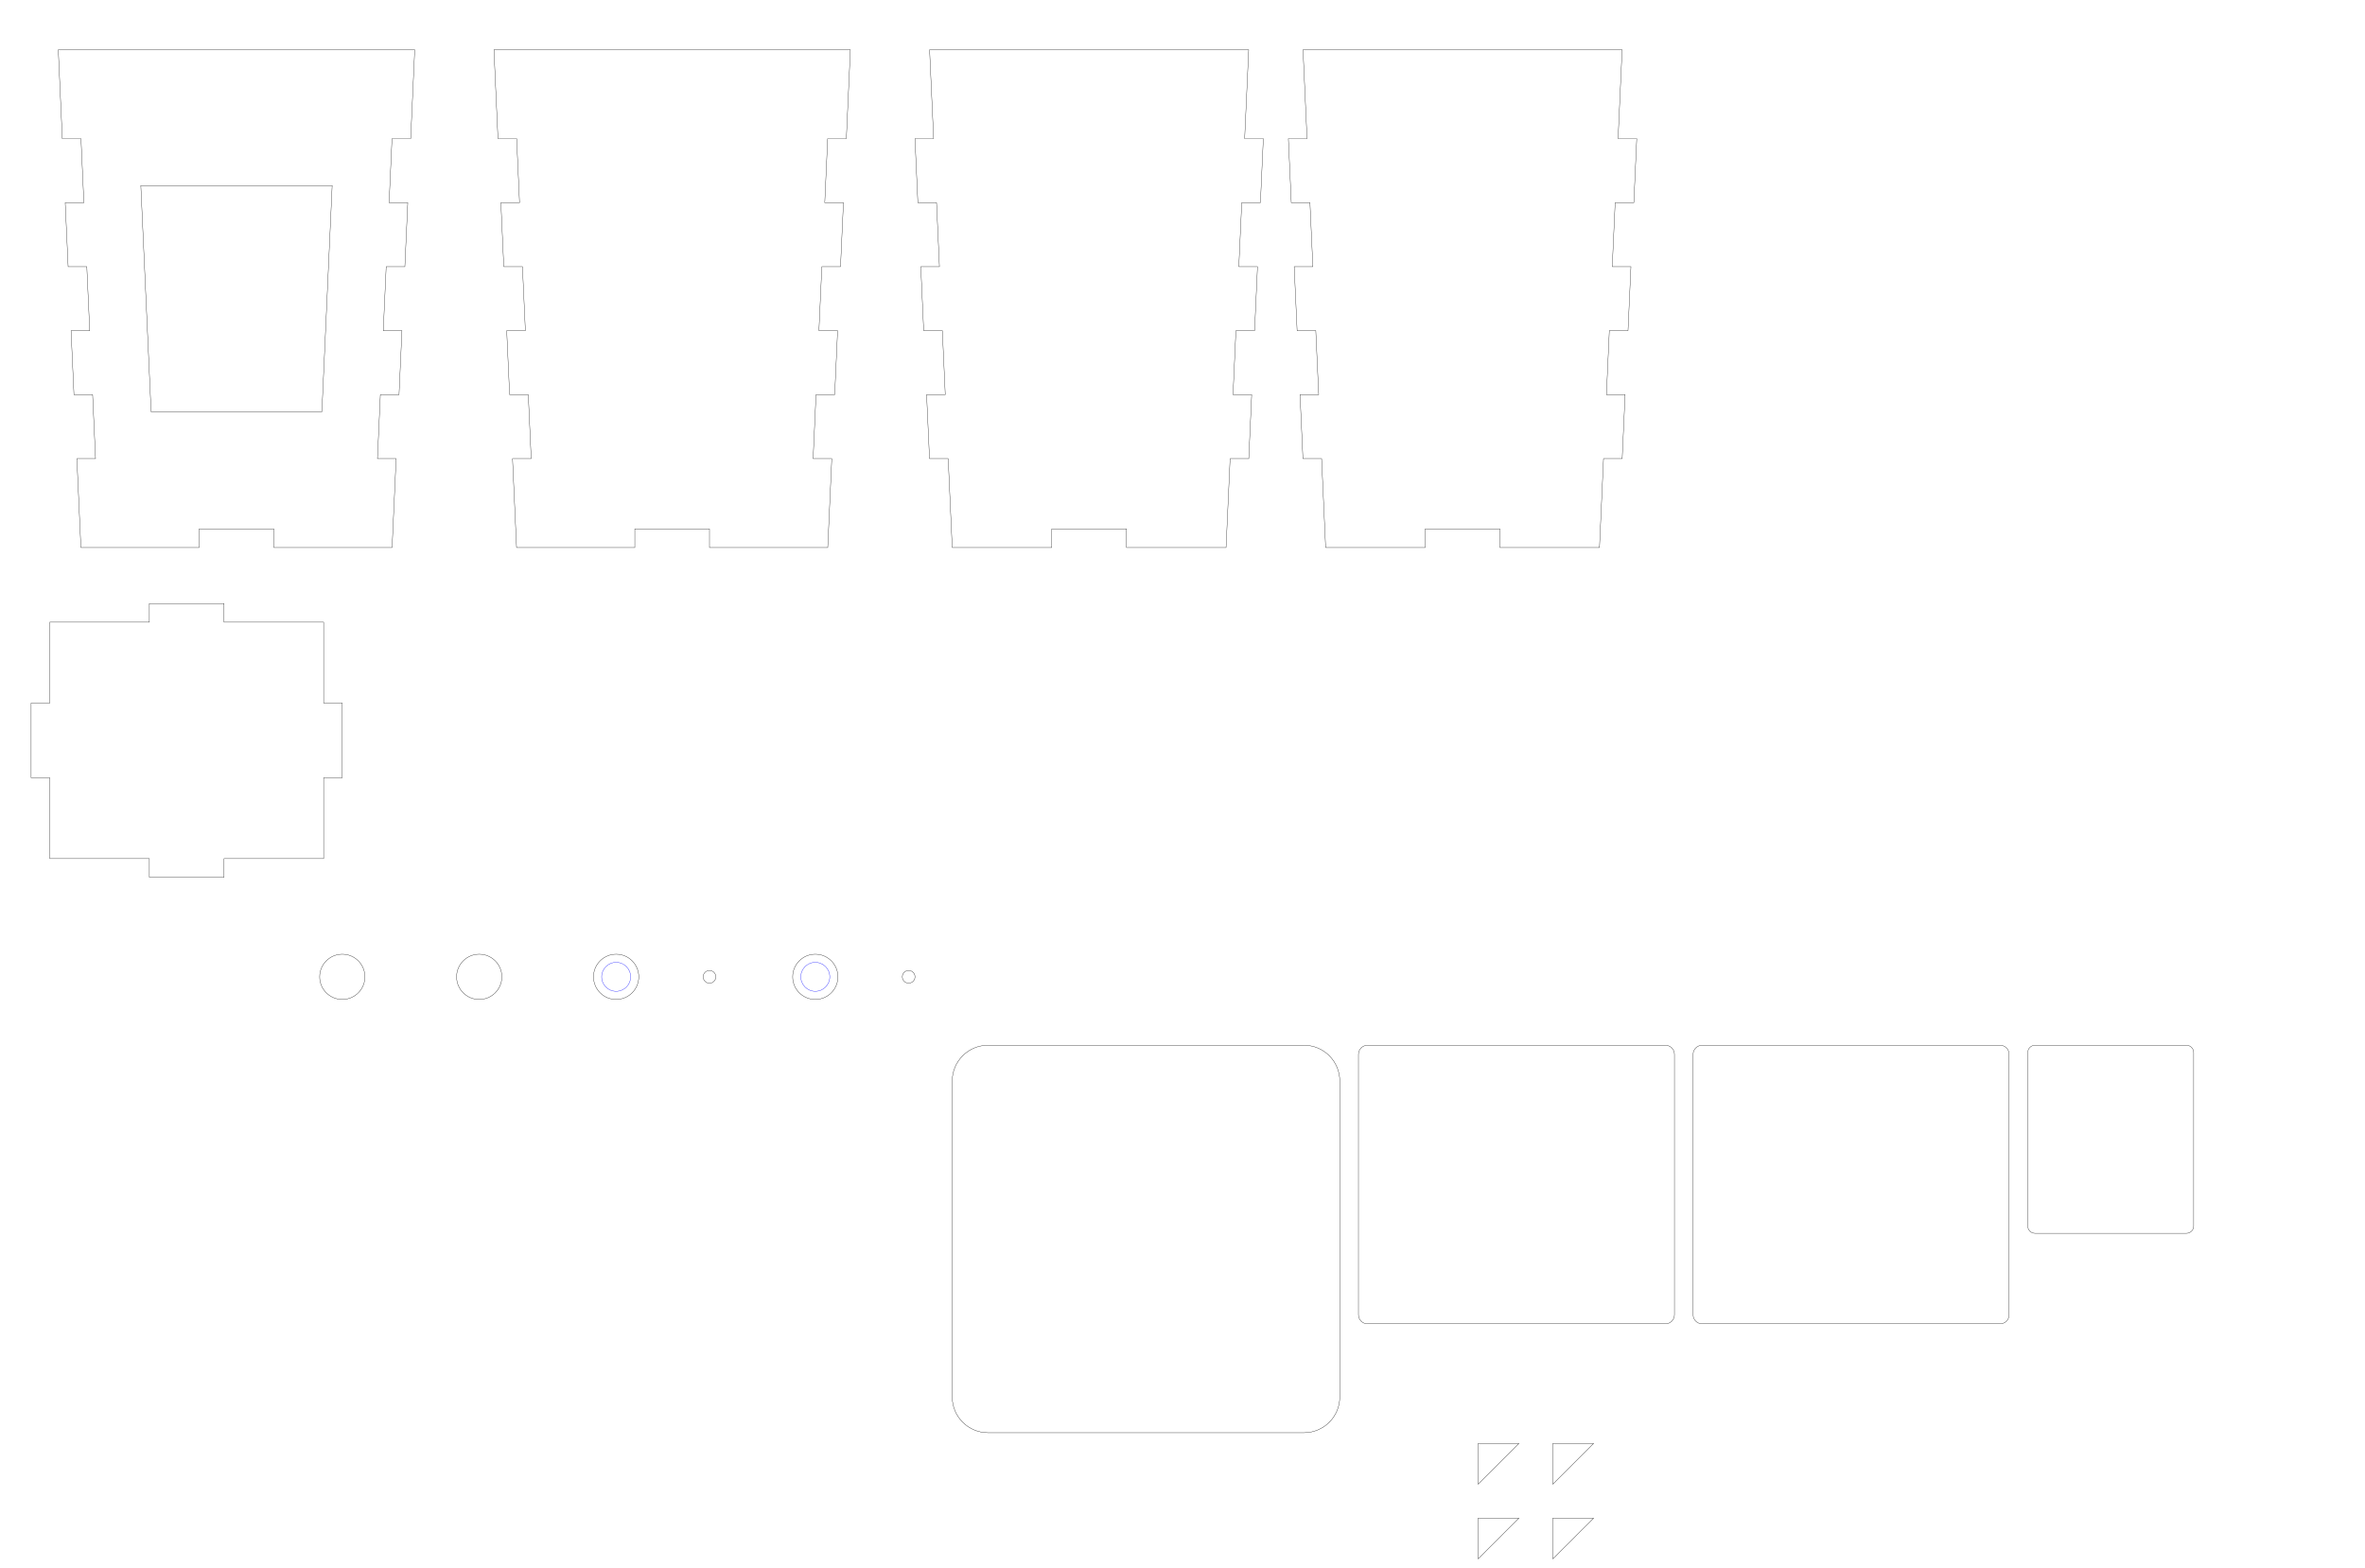
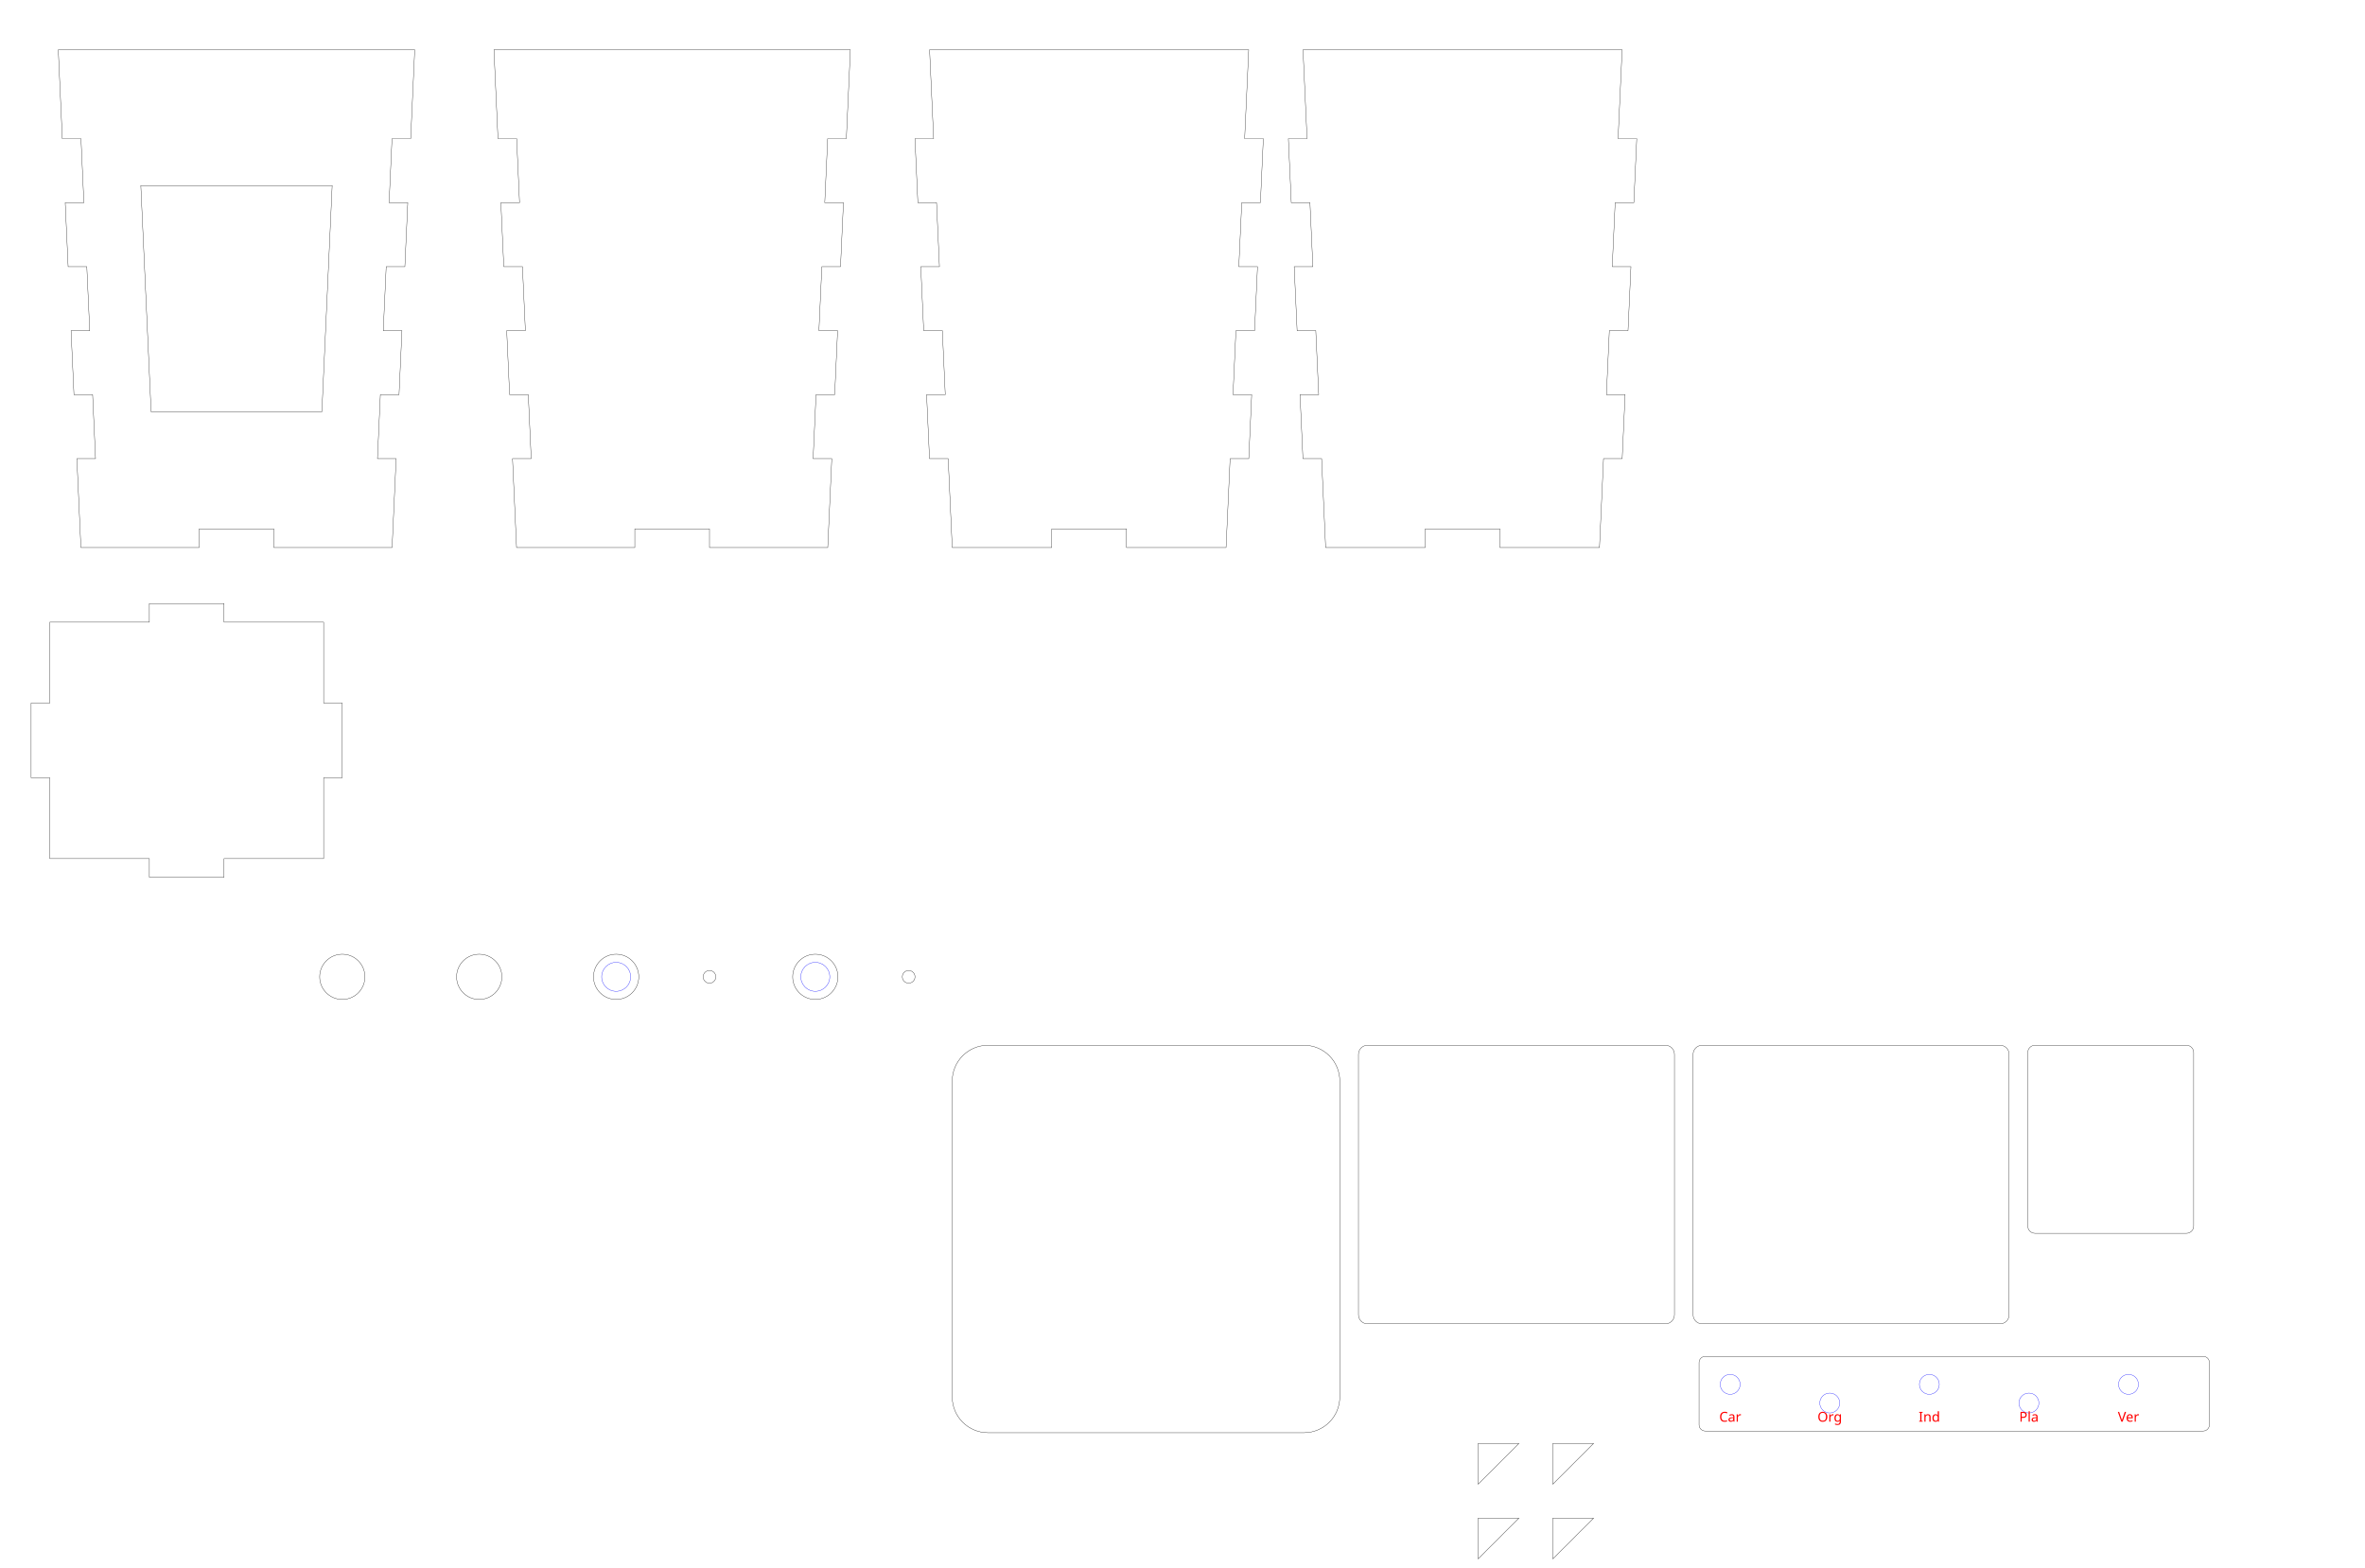
<svg xmlns="http://www.w3.org/2000/svg" width="380mm" height="252mm" viewBox="0 0 380 252" version="1.1" id="svg10">
  <defs id="defs1">
    <style type="text/css" id="style1">
      .cut-out { fill: none; stroke: #000000; stroke-width: 0.05; stroke-linecap: square; stroke-linejoin: miter; }
      .cut-in  { fill: none; stroke: #0000ff; stroke-width: 0.05; stroke-linecap: square; stroke-linejoin: miter; }
      .engrave { fill: none; stroke: #ff0000; stroke-width: 0.12; stroke-linecap: round; stroke-linejoin: round; }
    </style>
  </defs>
  <g id="front" transform="translate(13,8)">
    <path id="front-outer" class="cut-out" d="M0,80 L19,80 L19,77 L31,77 L31,80 L50,80 L50.182,76.004 L50.649,65.717 L47.649,65.717 L48.117,55.43 L51.117,55.43 L51.584,45.143 L48.584,45.143 L49.052,34.857 L52.052,34.857 L52.52,24.57 L49.52,24.57 L49.987,14.283 L52.987,14.283 L53.455,3.996 L53.636,0 L-3.636,0 L-3.455,3.996 L-2.987,14.283 L0.013,14.283 L0.48,24.57 L-2.52,24.57 L-2.052,34.857 L0.948,34.857 L1.416,45.143 L-1.584,45.143 L-1.117,55.43 L1.883,55.43 L2.351,65.717 L-0.649,65.717 L-0.182,76.004 Z" style="stroke:#000000;stroke-opacity:1" />
    <path id="front-vetrina" class="cut-in" d="M9.628,21.818 L40.372,21.818 L38.719,58.182 L11.281,58.182 Z" style="stroke:#000000;stroke-opacity:1" />
  </g>
  <g id="back" transform="translate(83,8)">
    <path class="cut-out" d="M0,80 L19,80 L19,77 L31,77 L31,80 L50,80 L50.182,76.004 L50.649,65.717 L47.649,65.717 L48.117,55.43 L51.117,55.43 L51.584,45.143 L48.584,45.143 L49.052,34.857 L52.052,34.857 L52.52,24.57 L49.52,24.57 L49.987,14.283 L52.987,14.283 L53.455,3.996 L53.636,0 L-3.636,0 L-3.455,3.996 L-2.987,14.283 L0.013,14.283 L0.48,24.57 L-2.52,24.57 L-2.052,34.857 L0.948,34.857 L1.416,45.143 L-1.584,45.143 L-1.117,55.43 L1.883,55.43 L2.351,65.717 L-0.649,65.717 L-0.182,76.004 Z" id="path5" />
  </g>
  <g id="side-a" transform="translate(153,8)">
    <path class="cut-out" d="M0,80 L16,80 L16,77 L28,77 L28,80 L44,80 L44.182,76.004 L44.649,65.717 L47.649,65.717 L48.117,55.43 L45.117,55.43 L45.584,45.143 L48.584,45.143 L49.052,34.857 L46.052,34.857 L46.52,24.57 L49.52,24.57 L49.987,14.283 L46.987,14.283 L47.455,3.996 L47.636,0 L-3.636,0 L-3.455,3.996 L-2.987,14.283 L-5.987,14.283 L-5.52,24.57 L-2.52,24.57 L-2.052,34.857 L-5.052,34.857 L-4.584,45.143 L-1.584,45.143 L-1.117,55.43 L-4.117,55.43 L-3.649,65.717 L-0.649,65.717 L-0.182,76.004 Z" id="path6" />
  </g>
  <g id="side-b" transform="translate(213,8)">
    <path class="cut-out" d="M0,80 L16,80 L16,77 L28,77 L28,80 L44,80 L44.182,76.004 L44.649,65.717 L47.649,65.717 L48.117,55.43 L45.117,55.43 L45.584,45.143 L48.584,45.143 L49.052,34.857 L46.052,34.857 L46.52,24.57 L49.52,24.57 L49.987,14.283 L46.987,14.283 L47.455,3.996 L47.636,0 L-3.636,0 L-3.455,3.996 L-2.987,14.283 L-5.987,14.283 L-5.52,24.57 L-2.52,24.57 L-2.052,34.857 L-5.052,34.857 L-4.584,45.143 L-1.584,45.143 L-1.117,55.43 L-4.117,55.43 L-3.649,65.717 L-0.649,65.717 L-0.182,76.004 Z" id="path7" />
  </g>
  <g id="lid" transform="translate(153,168)">
    <g id="lid-main">
      <rect id="lid-main-plate" class="cut-out" x="0" y="0" width="62.273" height="62.273" rx="5.749" ry="5.749" />
    </g>
    <g id="lid-inserts">
      <rect id="lid-insert-under" class="cut-out" x="65.273" y="0" width="50.773" height="44.773" rx="1.454" ry="1.454" />
      <rect id="lid-insert-top" class="cut-out" x="119.045" y="0" width="50.773" height="44.773" rx="1.454" ry="1.454" />
    </g>
    <g id="lid-cap">
      <rect id="lid-cap-plate" class="cut-out" x="172.818" y="0" width="26.656" height="30.222" rx="1.164" ry="1.164" />
    </g>
    <g id="lid-braces">
      <path id="lid-brace-1" class="cut-out" d="M 0,0 L 6.545,0 L 0,6.545 Z" transform="translate(84.5,64)" />
      <path id="lid-brace-2" class="cut-out" d="M 0,0 L 6.545,0 L 0,6.545 Z" transform="translate(96.5,64)" />
      <path id="lid-brace-3" class="cut-out" d="M 0,0 L 6.545,0 L 0,6.545 Z" transform="translate(84.5,76)" />
      <path id="lid-brace-4" class="cut-out" d="M 0,0 L 6.545,0 L 0,6.545 Z" transform="translate(96.5,76)" />
    </g>
  </g>
  <g id="wheels" transform="translate(50,150)">
    <g id="wheels-layer-1-base">
      <circle id="wheel-1-base" class="cut-out" cx="5" cy="7" r="3.636" />
      <circle id="wheel-2-base" class="cut-out" cx="27" cy="7" r="3.636" />
    </g>
    <g id="wheels-layer-2-deco">
      <g id="wheel-1-ring" transform="translate(49,7)">
        <circle class="cut-out" cx="0" cy="0" r="3.636" />
        <circle class="cut-in" cx="0" cy="0" r="2.327" />
      </g>
      <circle id="wheel-1-hub" class="cut-out" cx="64" cy="7" r="1.018" />
      <g id="wheel-2-ring" transform="translate(81,7)">
        <circle class="cut-out" cx="0" cy="0" r="3.636" />
        <circle class="cut-in" cx="0" cy="0" r="2.327" />
      </g>
      <circle id="wheel-2-hub" class="cut-out" cx="96" cy="7" r="1.018" />
    </g>
  </g>
  <g id="base" transform="translate(8,100)">
    <path id="base-outer" class="cut-out" d="M 0,0 L 16,0 L 16,-3 L 28,-3 L 28,0 L 44,0 L 44,13 L 47,13 L 47,25 L 44,25 L 44,38 L 28,38 L 28,41 L 16,41 L 16,38 L 0,38 L 0,25 L -3,25 L -3,13 L 0,13 Z" />
  </g>
+   <g id="led-bar" transform="translate(273,218)">
+     <rect class="cut-out" x="0" y="0" width="82" height="12" rx="1" ry="1" />
+     <circle class="cut-in" cx="5" cy="4.5" r="1.6" />
+     <circle class="cut-in" cx="21" cy="7.5" r="1.6" />
+     <circle class="cut-in" cx="37" cy="4.5" r="1.6" />
+     <circle class="cut-in" cx="53" cy="7.5" r="1.6" />
+     <circle class="cut-in" cx="69" cy="4.5" r="1.6" />
+     <text x="5" y="10.5" text-anchor="middle" style="font-size:2.2px;fill:#ff0000;font-family:sans-serif">Car</text>
+     <text x="21" y="10.5" text-anchor="middle" style="font-size:2.2px;fill:#ff0000;font-family:sans-serif">Org</text>
+     <text x="37" y="10.5" text-anchor="middle" style="font-size:2.2px;fill:#ff0000;font-family:sans-serif">Ind</text>
+     <text x="53" y="10.5" text-anchor="middle" style="font-size:2.2px;fill:#ff0000;font-family:sans-serif">Pla</text>
+     <text x="69" y="10.5" text-anchor="middle" style="font-size:2.2px;fill:#ff0000;font-family:sans-serif">Ver</text>
+   </g>
</svg>
